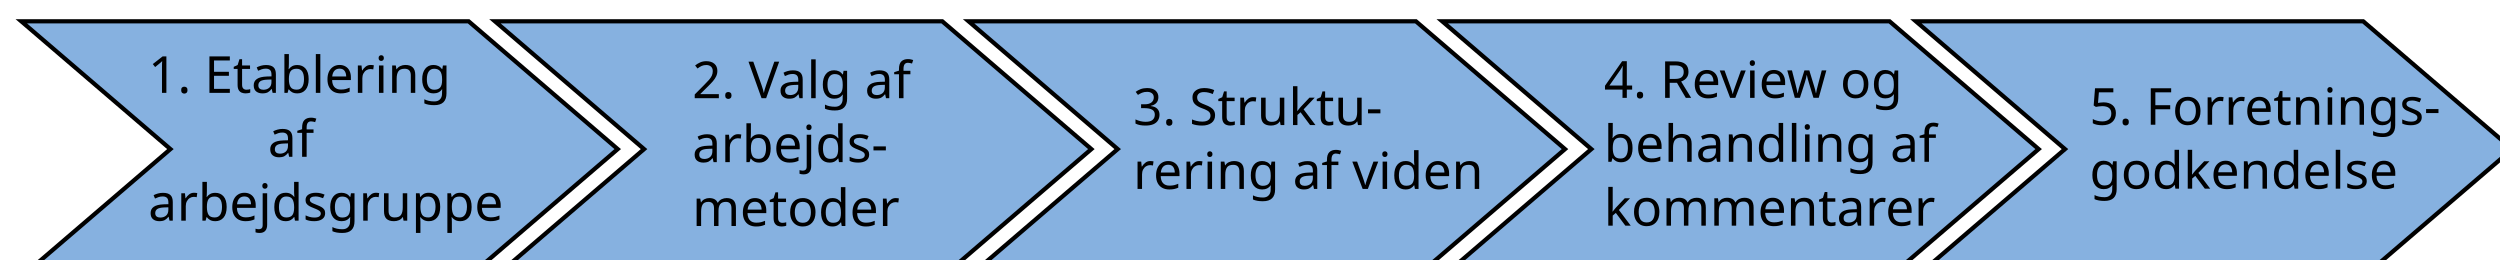
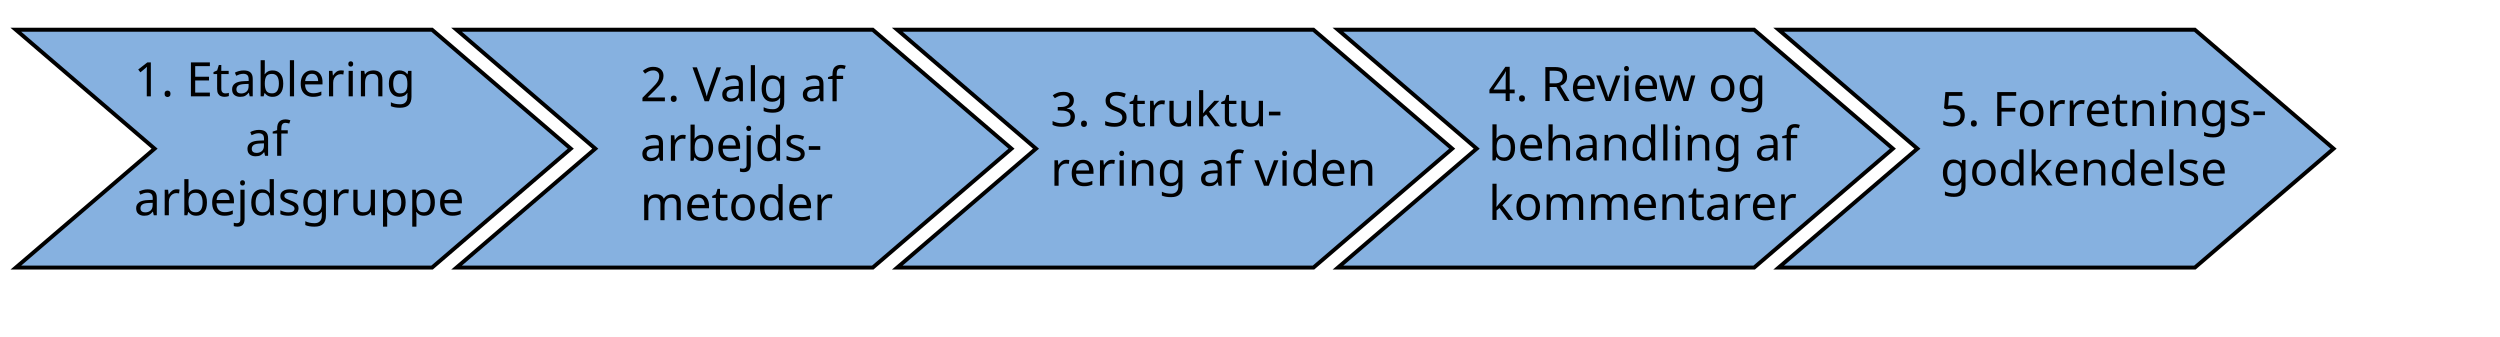
- <svg xmlns="http://www.w3.org/2000/svg" id="svg2" version="1.1">
-   <defs id="defs4" />
+ <svg xmlns="http://www.w3.org/2000/svg" width="297mm" height="40mm" id="svg3041" version="1.1">
+   <defs id="defs3043" />
  <g id="layer1">
-     <path style="fill:#86b1e0;stroke:#000000;stroke-width:2;stroke-linecap:butt;stroke-linejoin:miter;stroke-opacity:1;stroke-miterlimit:4;stroke-dasharray:none;fill-opacity:1" d="M 10,10 220,10 290,70 220,130 10,130 80,70 10,10 z" id="path2985" />
-     <path style="fill:#86b1e0;fill-opacity:1;stroke:#000000;stroke-width:2;stroke-linecap:butt;stroke-linejoin:miter;stroke-miterlimit:4;stroke-opacity:1;stroke-dasharray:none" d="m 899.447,10 210,0 70,60 -70,60 -210,0 70,-60 -70,-60 z" id="path2985-5" />
-     <path style="fill:#86b1e0;fill-opacity:1;stroke:#000000;stroke-width:2;stroke-linecap:butt;stroke-linejoin:miter;stroke-miterlimit:4;stroke-opacity:1;stroke-dasharray:none" d="m 677.085,10 210,0 70,60 -70,60 -210,0 70,-60 -70,-60 z" id="path2985-7" />
-     <path style="fill:#86b1e0;fill-opacity:1;stroke:#000000;stroke-width:2;stroke-linecap:butt;stroke-linejoin:miter;stroke-miterlimit:4;stroke-opacity:1;stroke-dasharray:none" d="m 454.724,10 210,0 70,60 -70,60 -210,0 70,-60 -70,-60 z" id="path2985-4" />
-     <path style="fill:#86b1e0;fill-opacity:1;stroke:#000000;stroke-width:2;stroke-linecap:butt;stroke-linejoin:miter;stroke-miterlimit:4;stroke-opacity:1;stroke-dasharray:none" d="m 232.362,10 210,0 70,60 -70,60 -210,0 70,-60 -70,-60 z" id="path2985-0" />
-     <text xml:space="preserve" style="font-size:40px;font-style:normal;font-weight:normal;line-height:125%;letter-spacing:0px;word-spacing:0px;fill:#000000;fill-opacity:1;stroke:none;font-family:Sans" x="69.599" y="43.604" id="text3790">
-       <tspan id="tspan3792" x="69.599" y="43.604" style="font-size:24px">1. Etablering </tspan>
-       <tspan x="69.599" y="73.604" id="tspan3794" style="font-size:24px">         af </tspan>
-       <tspan x="69.599" y="103.604" id="tspan3796" style="font-size:24px">arbejdsgruppe</tspan>
+     <path style="fill:#86b1e0;fill-opacity:1;stroke:#000000;stroke-width:1.78;stroke-linecap:butt;stroke-linejoin:miter;stroke-miterlimit:4;stroke-opacity:1;stroke-dasharray:none" d="m 7.116,13.356 186.877,0 62.292,53.394 -62.292,53.394 -186.877,0 L 69.409,66.749 7.116,13.356 z" id="path2985" />
+     <path style="fill:#86b1e0;fill-opacity:1;stroke:#000000;stroke-width:1.78;stroke-linecap:butt;stroke-linejoin:miter;stroke-miterlimit:4;stroke-opacity:1;stroke-dasharray:none" d="m 798.628,13.356 186.877,0 62.292,53.394 -62.292,53.394 -186.877,0 62.292,-53.394 -62.292,-53.394 z" id="path2985-5" />
+     <path style="fill:#86b1e0;fill-opacity:1;stroke:#000000;stroke-width:1.78;stroke-linecap:butt;stroke-linejoin:miter;stroke-miterlimit:4;stroke-opacity:1;stroke-dasharray:none" d="m 600.75,13.356 186.877,0 62.292,53.394 -62.292,53.394 -186.877,0 62.292,-53.394 -62.292,-53.394 z" id="path2985-7" />
+     <path style="fill:#86b1e0;fill-opacity:1;stroke:#000000;stroke-width:1.78;stroke-linecap:butt;stroke-linejoin:miter;stroke-miterlimit:4;stroke-opacity:1;stroke-dasharray:none" d="m 402.872,13.356 186.877,0 62.292,53.394 -62.292,53.394 -186.877,0 62.292,-53.394 -62.292,-53.394 z" id="path2985-4" />
+     <path style="fill:#86b1e0;fill-opacity:1;stroke:#000000;stroke-width:1.78;stroke-linecap:butt;stroke-linejoin:miter;stroke-miterlimit:4;stroke-opacity:1;stroke-dasharray:none" d="m 204.994,13.356 186.877,0 62.292,53.394 -62.292,53.394 -186.877,0 62.292,-53.394 -62.292,-53.394 z" id="path2985-0" />
+     <text xml:space="preserve" style="font-size:35.596px;font-style:normal;font-weight:normal;line-height:125%;letter-spacing:0px;word-spacing:0px;fill:#000000;fill-opacity:1;stroke:none;font-family:Sans" x="60.153" y="43.259" id="text3790">
+       <tspan id="tspan3792" x="60.153" y="43.259" style="font-size:21.357px">1. Etablering </tspan>
+       <tspan x="60.153" y="69.956" id="tspan3794" style="font-size:21.357px">         af </tspan>
+       <tspan x="60.153" y="96.653" id="tspan3796" style="font-size:21.357px">arbejdsgruppe</tspan>
    </text>
-     <text xml:space="preserve" style="font-size:32px;font-style:normal;font-weight:normal;line-height:125%;letter-spacing:0px;word-spacing:0px;fill:#000000;fill-opacity:1;stroke:none;font-family:Sans" x="325" y="46.1" id="text3798">
-       <tspan id="tspan3800" x="325" y="46.1" style="font-size:24px">2. Valg af </tspan>
-       <tspan x="325" y="76.1" id="tspan3802" style="font-size:24px">arbejds-</tspan>
-       <tspan x="325" y="106.1" id="tspan3804" style="font-size:24px">metoder</tspan>
+     <text xml:space="preserve" style="font-size:28.477px;font-style:normal;font-weight:normal;line-height:125%;letter-spacing:0px;word-spacing:0px;fill:#000000;fill-opacity:1;stroke:none;font-family:Sans" x="287.432" y="45.48" id="text3798">
+       <tspan id="tspan3800" x="287.432" y="45.48" style="font-size:21.357px">2. Valg af </tspan>
+       <tspan x="287.432" y="72.177" id="tspan3802" style="font-size:21.357px">arbejds-</tspan>
+       <tspan x="287.432" y="98.874" id="tspan3804" style="font-size:21.357px">metoder</tspan>
    </text>
-     <text xml:space="preserve" style="font-size:28px;font-style:normal;font-weight:normal;line-height:125%;letter-spacing:0px;word-spacing:0px;fill:#000000;fill-opacity:1;stroke:none;font-family:Sans" x="532" y="58.715" id="text3806">
-       <tspan id="tspan3808" x="532" y="58.715" style="font-size:24px">3. Struktu-</tspan>
-       <tspan x="532" y="88.715" id="tspan3810" style="font-size:24px">rering af viden</tspan>
+     <text xml:space="preserve" style="font-size:24.917px;font-style:normal;font-weight:normal;line-height:125%;letter-spacing:0px;word-spacing:0px;fill:#000000;fill-opacity:1;stroke:none;font-family:Sans" x="471.64" y="56.707" id="text3806">
+       <tspan id="tspan3808" x="471.64" y="56.707" style="font-size:21.357px">3. Struktu-</tspan>
+       <tspan x="471.64" y="83.403" id="tspan3810" style="font-size:21.357px">rering af viden</tspan>
    </text>
-     <text xml:space="preserve" style="font-size:28px;font-style:normal;font-weight:normal;line-height:125%;letter-spacing:0px;word-spacing:0px;fill:#000000;fill-opacity:1;stroke:none;font-family:Sans" x="753" y="45.953" id="text3812">
-       <tspan id="tspan3814" x="753" y="45.953" style="font-size:24px">4. Review og </tspan>
-       <tspan x="753" y="75.953" id="tspan3816" style="font-size:24px">behandling af</tspan>
-       <tspan x="753" y="105.953" id="tspan3818" style="font-size:24px">kommentarer</tspan>
+     <text xml:space="preserve" style="font-size:24.917px;font-style:normal;font-weight:normal;line-height:125%;letter-spacing:0px;word-spacing:0px;fill:#000000;fill-opacity:1;stroke:none;font-family:Sans" x="668.306" y="45.35" id="text3812">
+       <tspan id="tspan3814" x="668.306" y="45.35" style="font-size:21.357px">4. Review og </tspan>
+       <tspan x="668.306" y="72.047" id="tspan3816" style="font-size:21.357px">behandling af</tspan>
+       <tspan x="668.306" y="98.744" id="tspan3818" style="font-size:21.357px">kommentarer</tspan>
    </text>
-     <text xml:space="preserve" style="font-size:28px;font-style:normal;font-weight:normal;line-height:125%;letter-spacing:0px;word-spacing:0px;fill:#000000;fill-opacity:1;stroke:none;font-family:Sans" x="981" y="58.568" id="text3820">
-       <tspan id="tspan3822" x="981" y="58.568" style="font-size:24px">5. Forretnings-</tspan>
-       <tspan x="981" y="88.568" id="tspan3824" style="font-size:24px">godkendelse</tspan>
+     <text xml:space="preserve" style="font-size:24.917px;font-style:normal;font-weight:normal;line-height:125%;letter-spacing:0px;word-spacing:0px;fill:#000000;fill-opacity:1;stroke:none;font-family:Sans" x="871.202" y="56.576" id="text3820">
+       <tspan id="tspan3822" x="871.202" y="56.576" style="font-size:21.357px">5. Forretnings-</tspan>
+       <tspan x="871.202" y="83.273" id="tspan3824" style="font-size:21.357px">godkendelse</tspan>
    </text>
  </g>
</svg>
